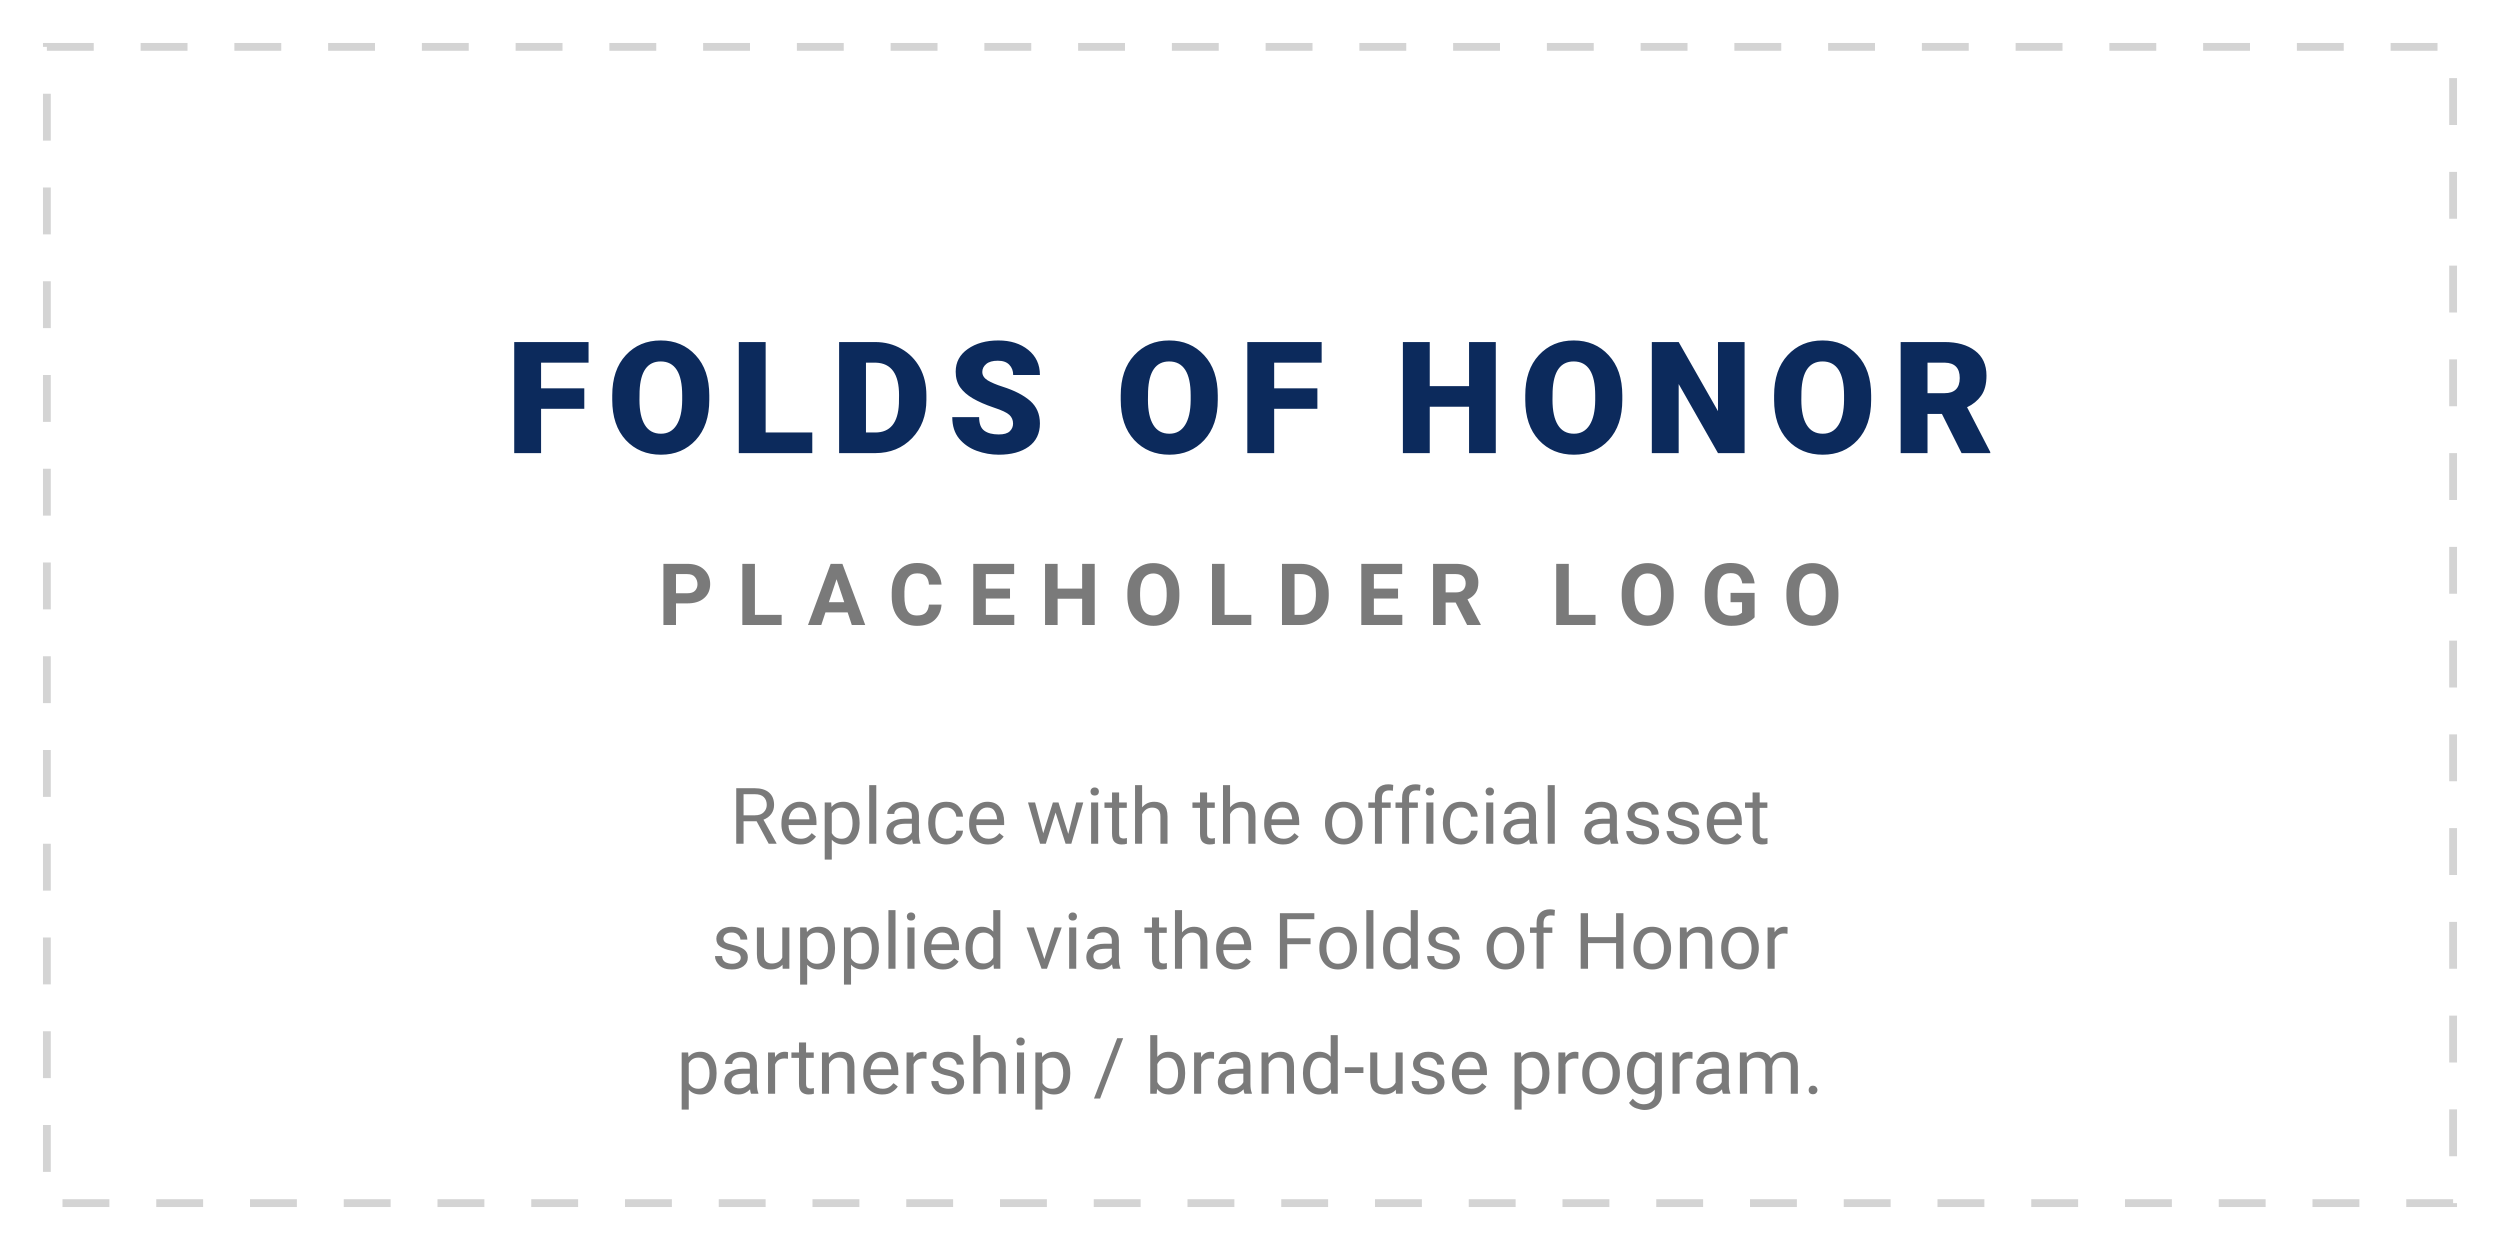
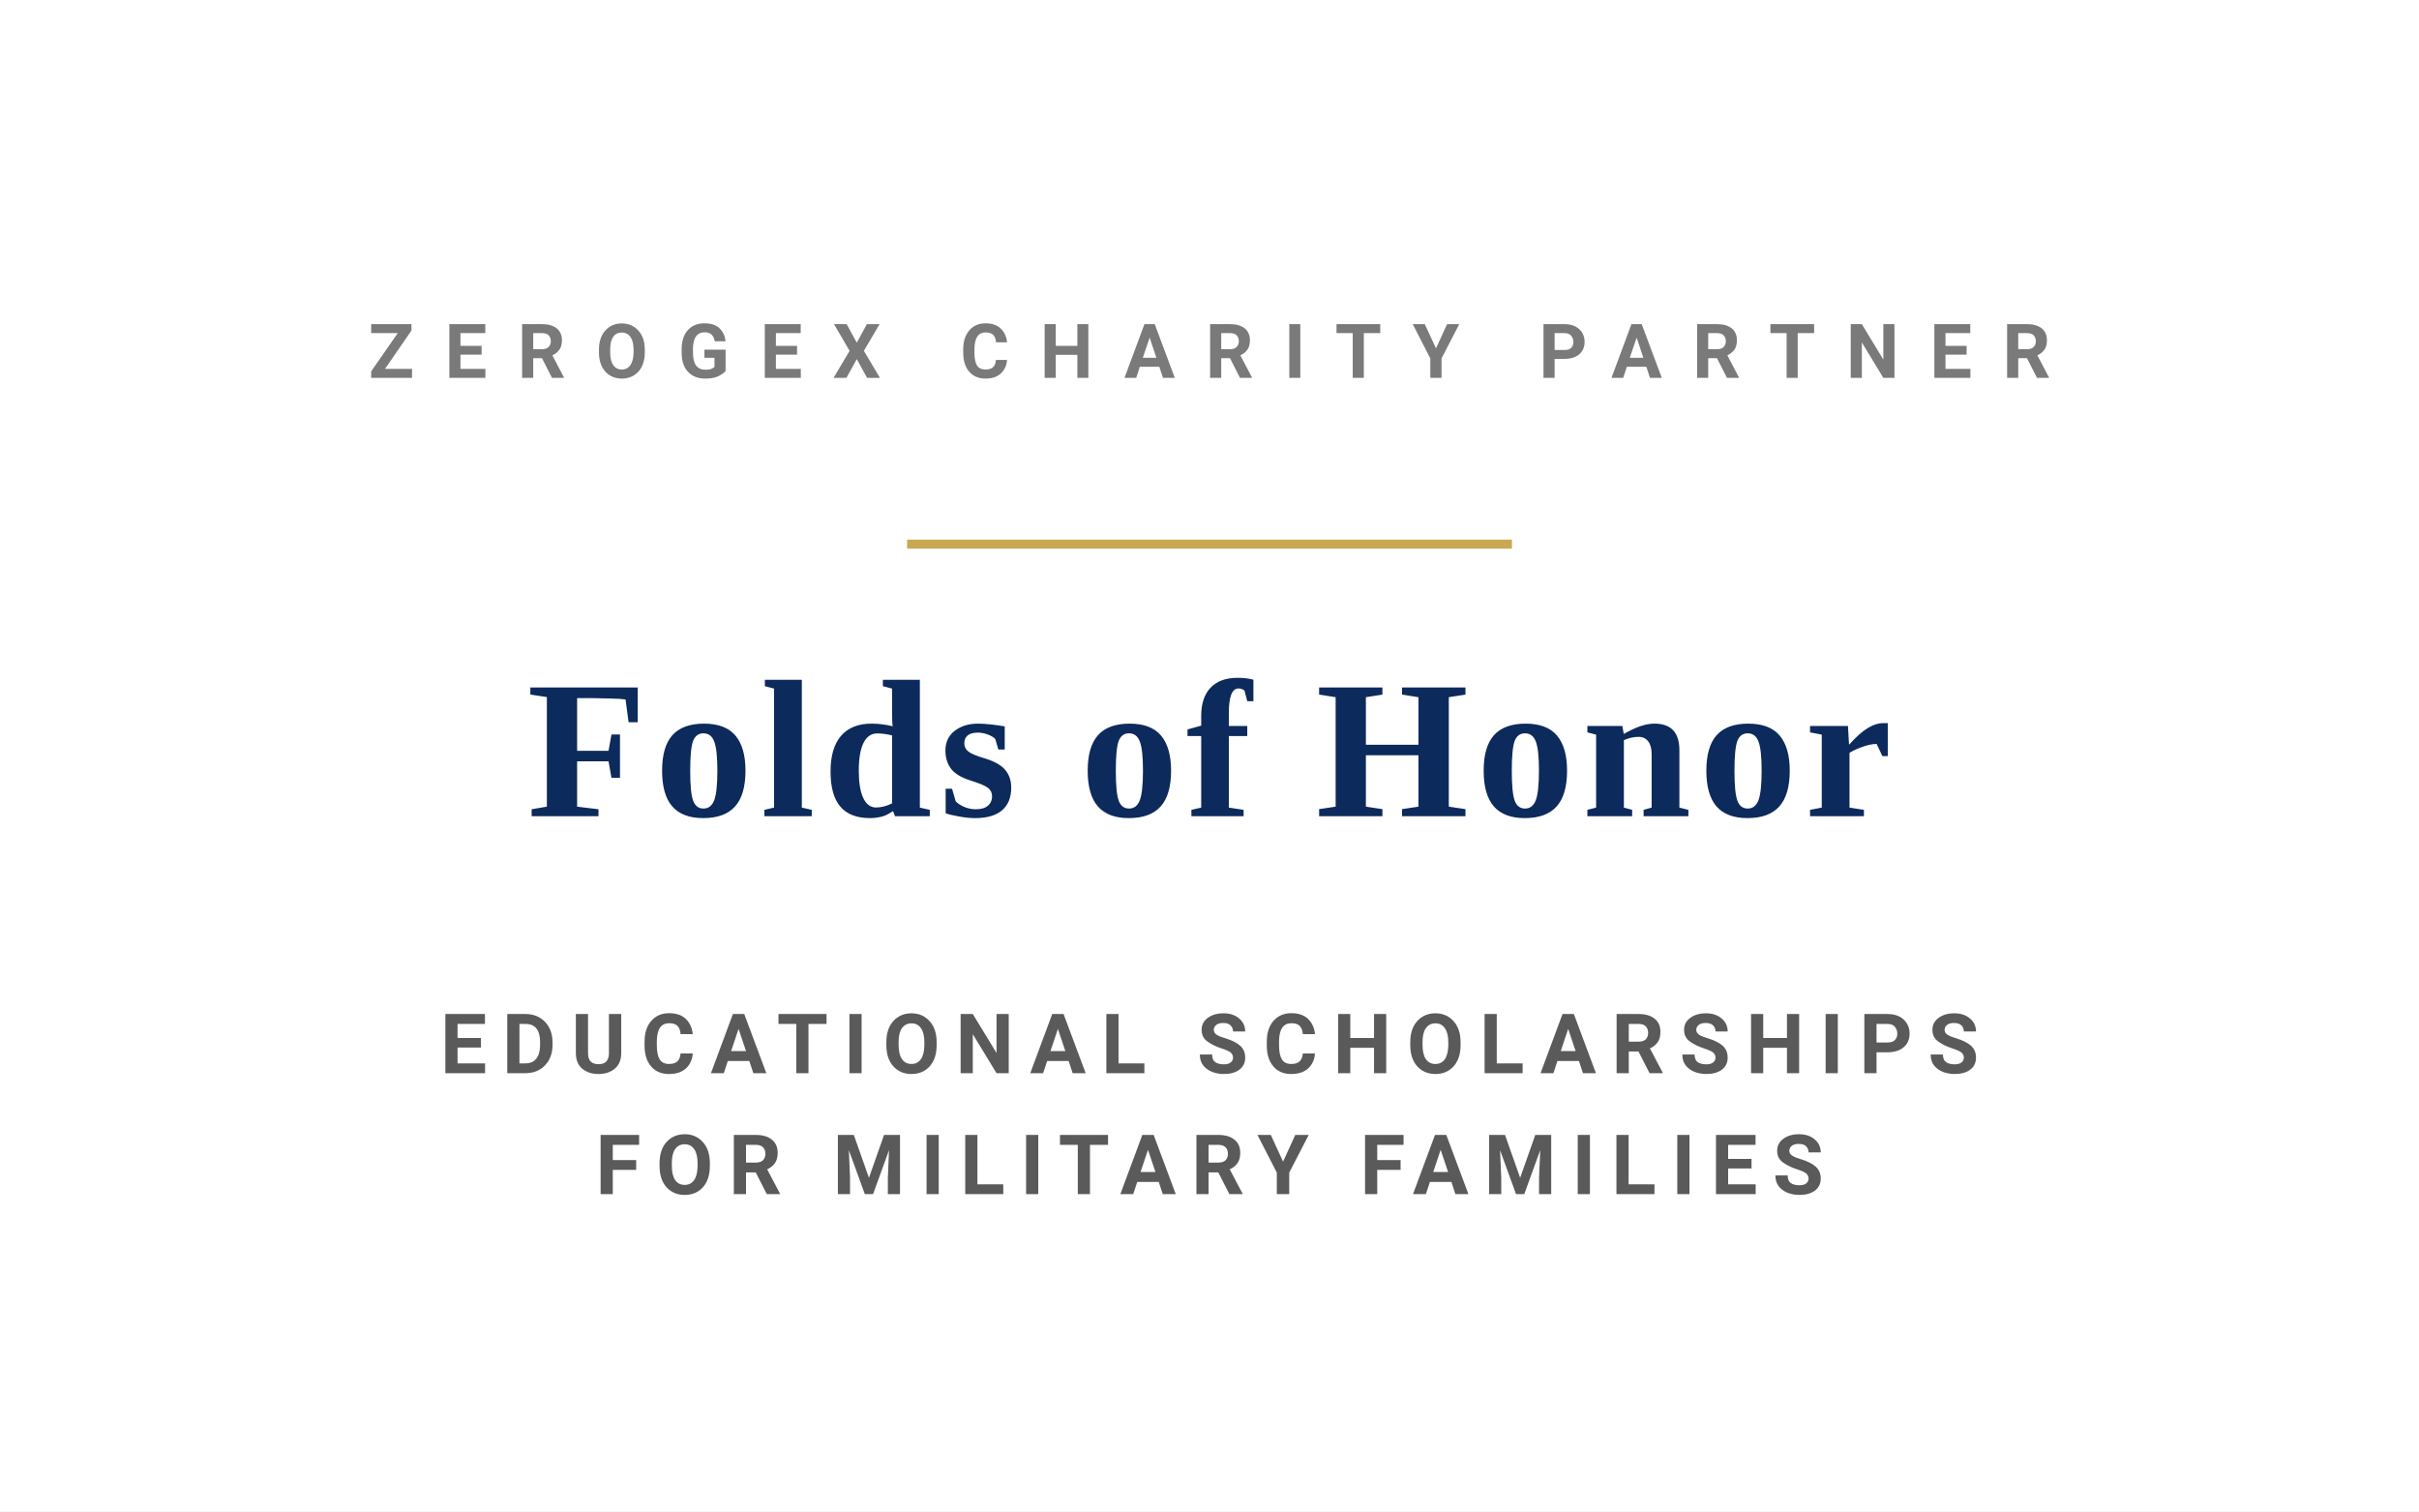
- <svg xmlns="http://www.w3.org/2000/svg" viewBox="0 0 320 160" role="img" aria-label="Folds of Honor (placeholder)">
-   <rect x="0" y="0" width="320" height="160" fill="#ffffff" />
-   <rect x="6" y="6" width="308" height="148" fill="none" stroke="#d4d4d4" stroke-width="1" stroke-dasharray="6 6" />
-   <g font-family="system-ui, -apple-system, Segoe UI, Roboto, Helvetica, Arial, sans-serif" text-anchor="middle">
-     <text x="160" y="58" font-size="20" font-weight="800" fill="#0c2a5c" letter-spacing="2">FOLDS OF HONOR</text>
-     <text x="160" y="80" font-size="11" font-weight="600" fill="#7a7a7a" letter-spacing="3">PLACEHOLDER LOGO</text>
-     <text x="160" y="108" font-size="10" fill="#7a7a7a">Replace with the official asset</text>
-     <text x="160" y="124" font-size="10" fill="#7a7a7a">supplied via the Folds of Honor</text>
-     <text x="160" y="140" font-size="10" fill="#7a7a7a">partnership / brand-use program.</text>
+ <svg xmlns="http://www.w3.org/2000/svg" viewBox="0 0 320 200" role="img" aria-label="Folds of Honor — our charity partner">
+   <rect x="0" y="0" width="320" height="200" fill="#ffffff" />
+   <g text-anchor="middle" font-family="Georgia, 'Times New Roman', serif">
+     <text x="160" y="50" font-size="10" font-weight="700" fill="#7a7a7a" font-family="system-ui, -apple-system, Segoe UI, Roboto, Helvetica, Arial, sans-serif" letter-spacing="4">
+       ZEROGEX CHARITY PARTNER
+     </text>
+     <line x1="120" y1="72" x2="200" y2="72" stroke="#c8a951" stroke-width="1.2" />
+     <text x="160" y="108" font-size="26" font-weight="700" fill="#0c2a5c" letter-spacing="1">
+       Folds of Honor
+     </text>
+     <text x="160" y="142" font-size="11" font-weight="600" fill="#5a5a5a" font-family="system-ui, -apple-system, Segoe UI, Roboto, Helvetica, Arial, sans-serif" letter-spacing="2">
+       EDUCATIONAL SCHOLARSHIPS
+     </text>
+     <text x="160" y="158" font-size="11" font-weight="600" fill="#5a5a5a" font-family="system-ui, -apple-system, Segoe UI, Roboto, Helvetica, Arial, sans-serif" letter-spacing="2">
+       FOR MILITARY FAMILIES
+     </text>
  </g>
</svg>
